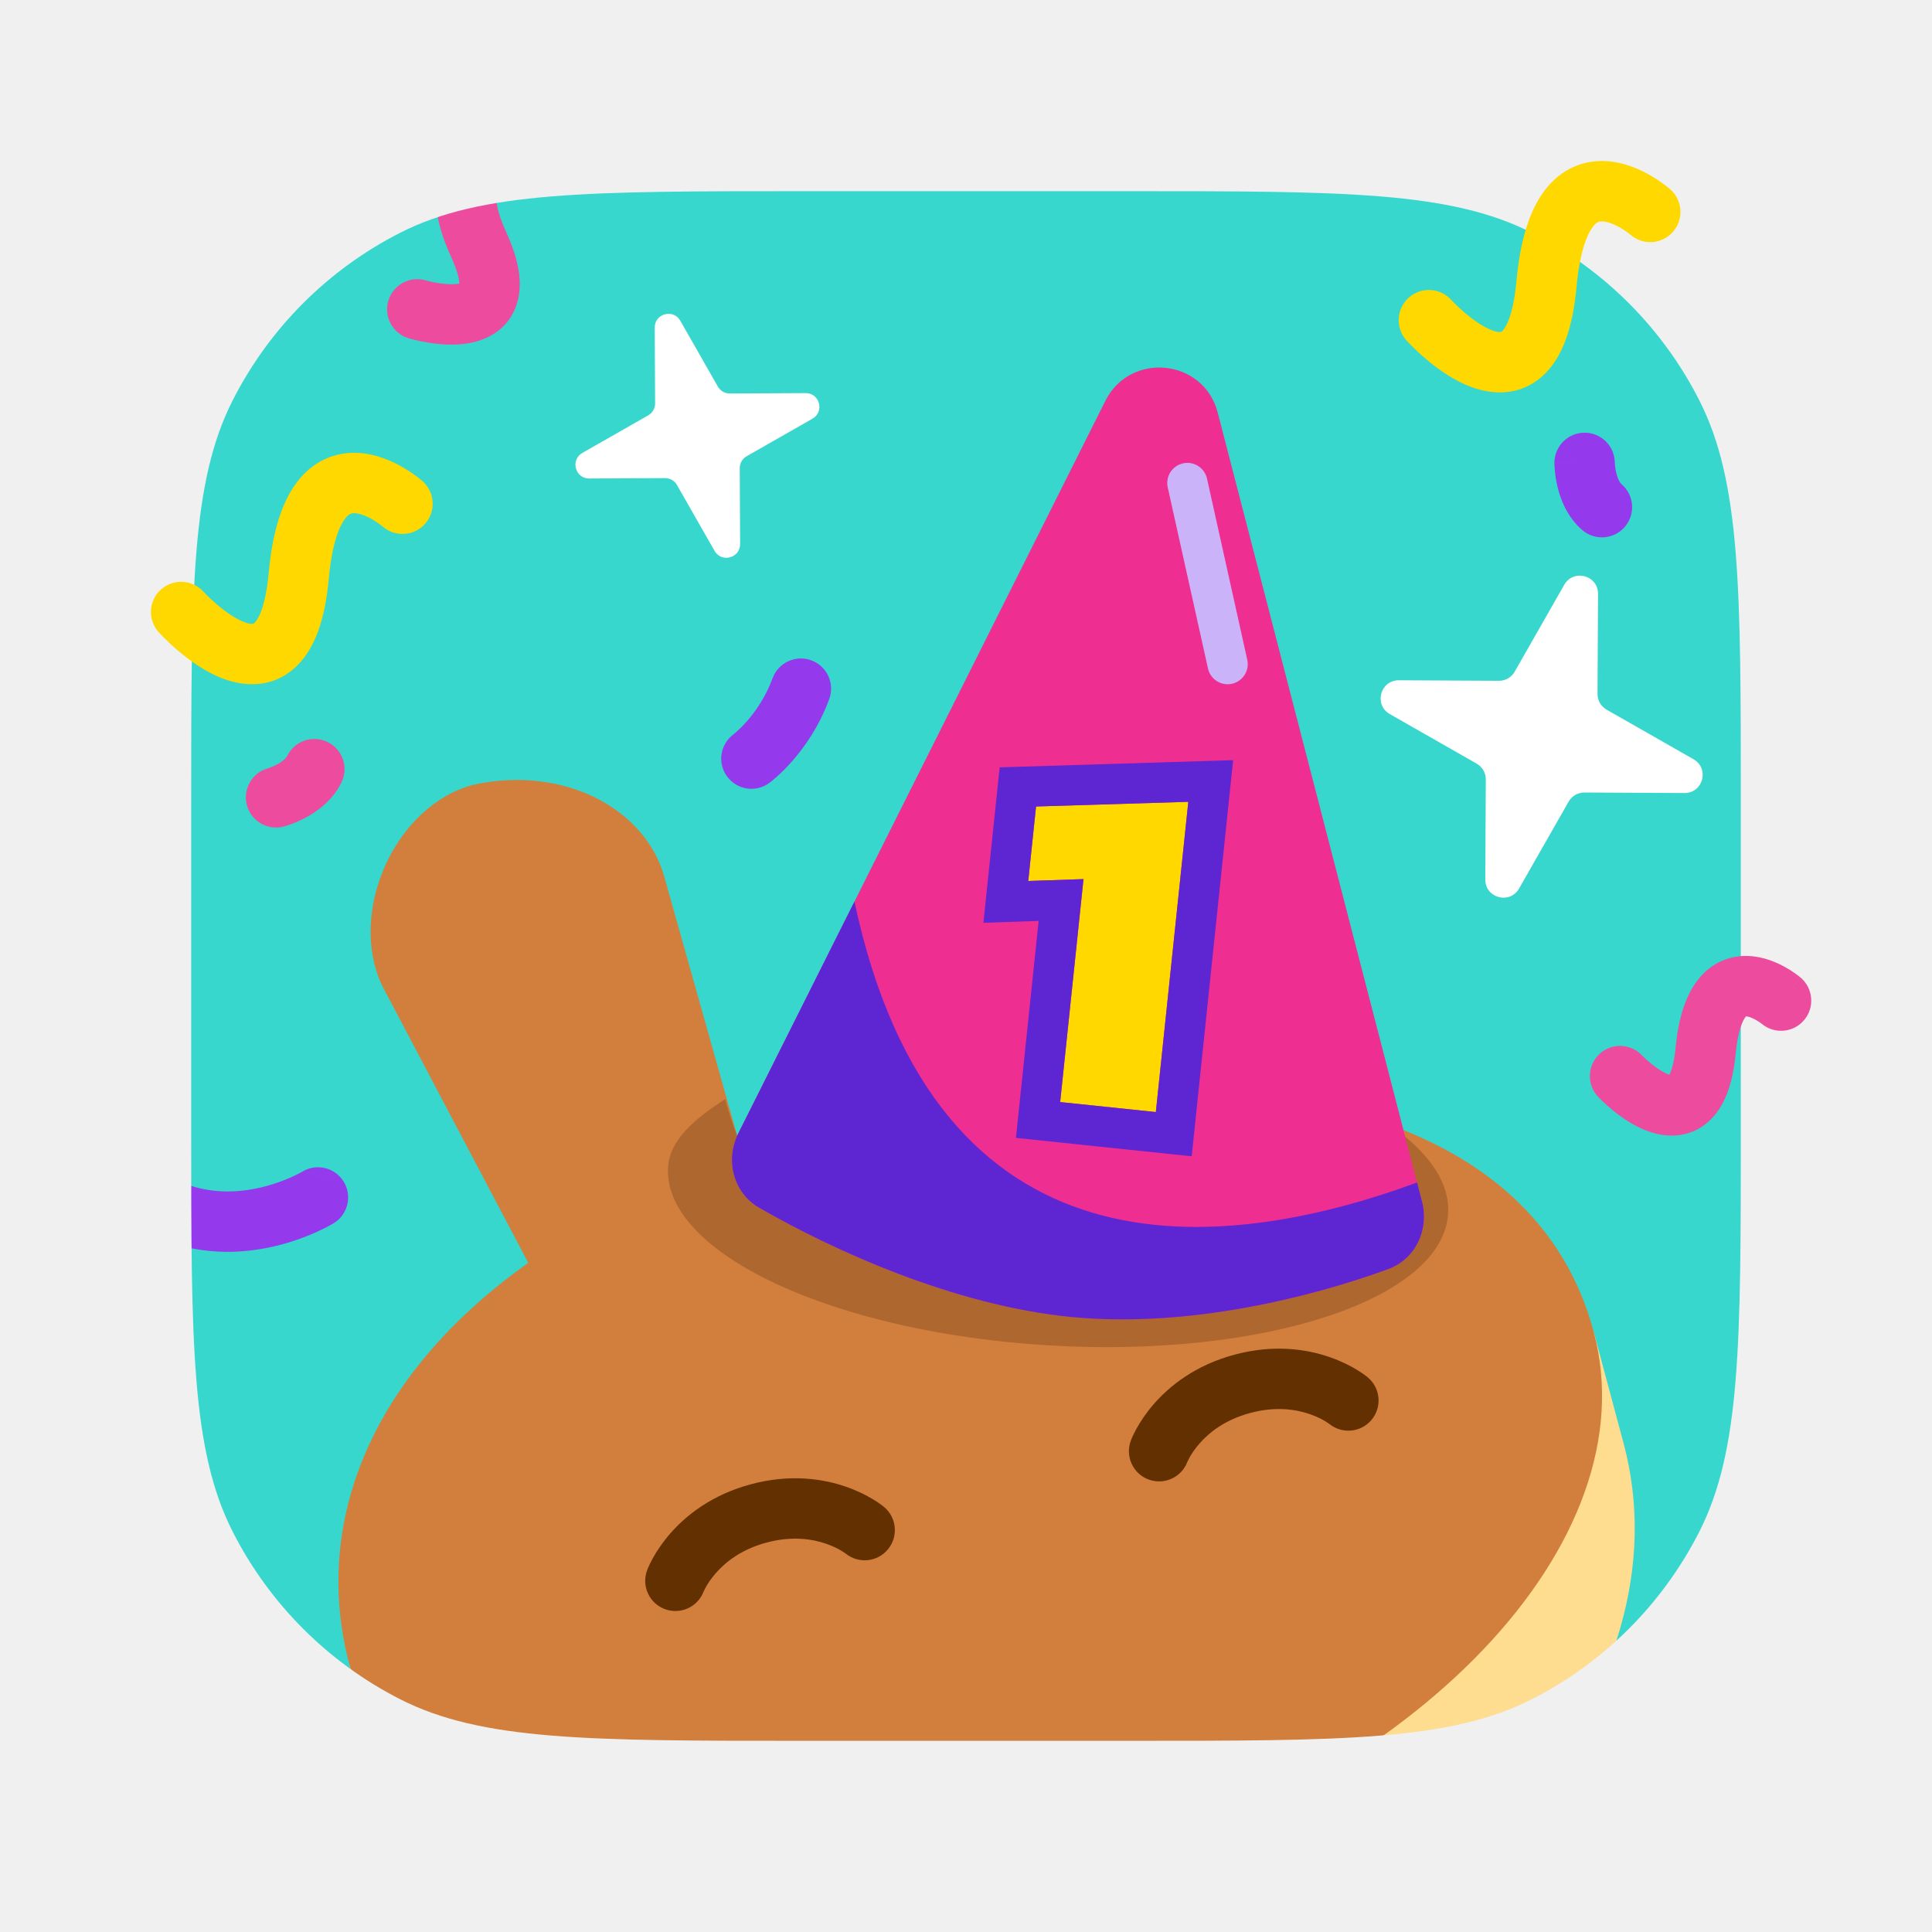
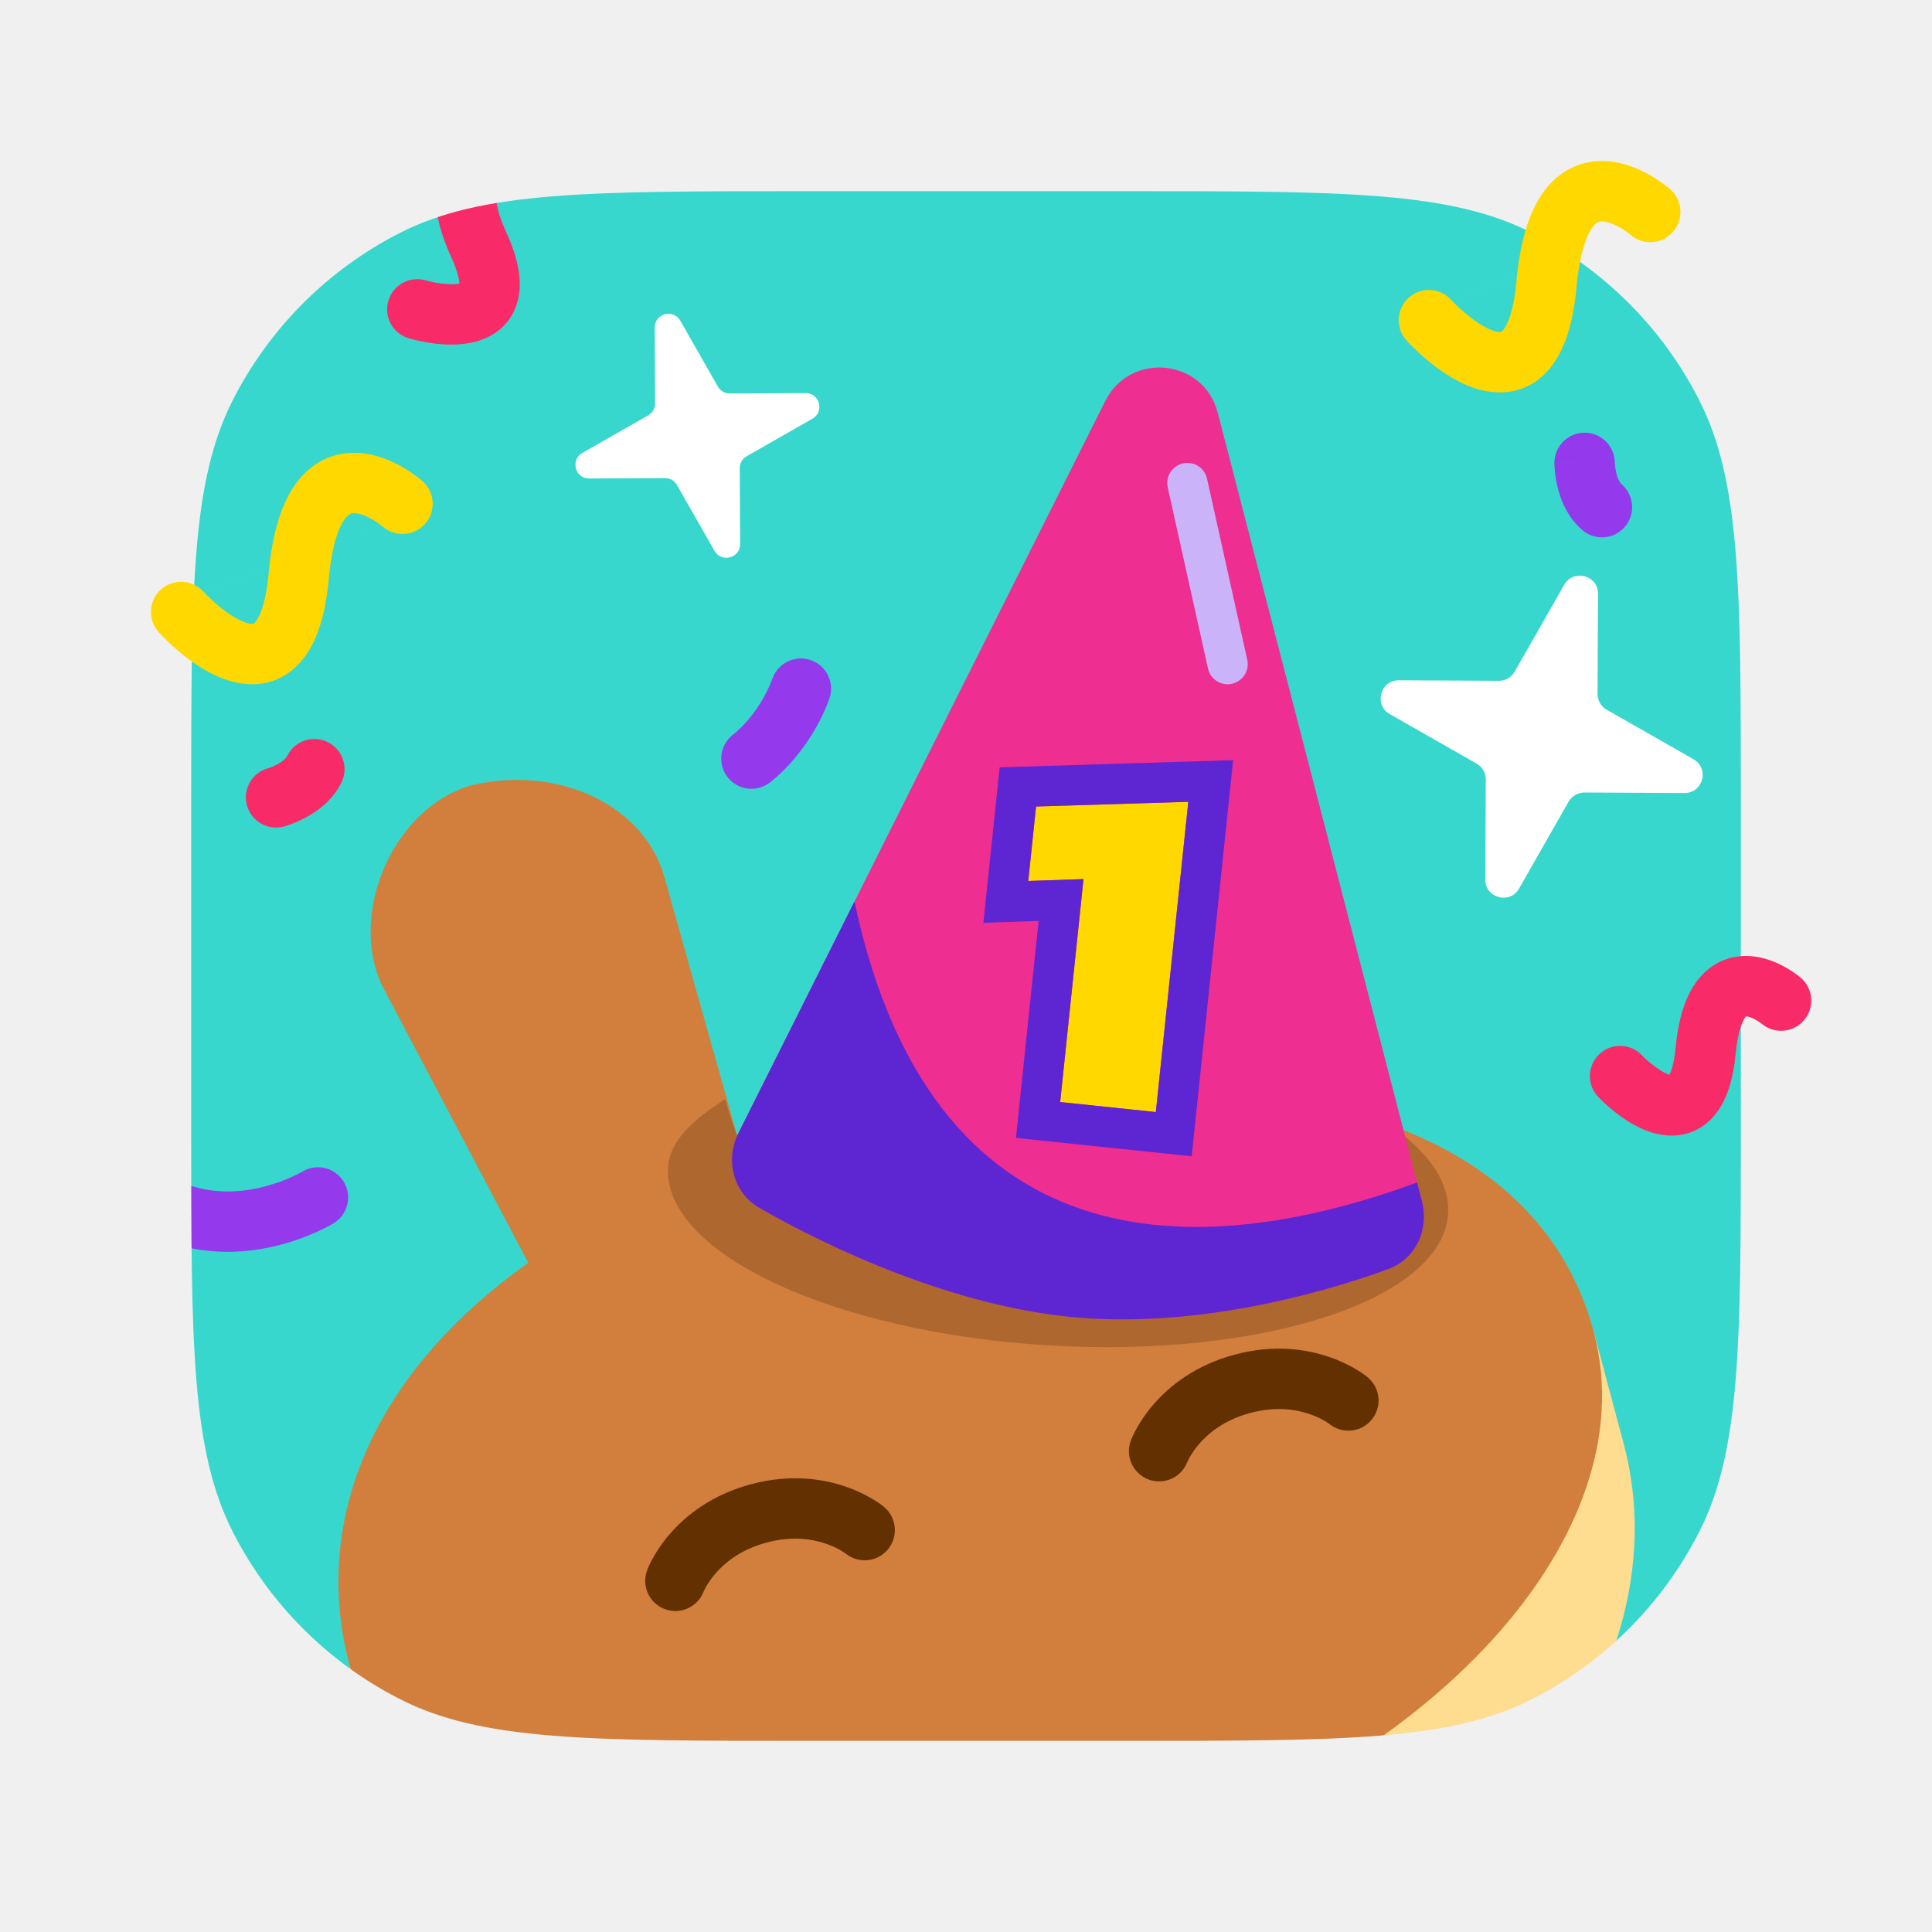
<svg xmlns="http://www.w3.org/2000/svg" width="192" height="192" fill="none" viewBox="0 0 192 192">
  <mask id="mask0" width="154" height="154" x="19" y="19" maskUnits="userSpaceOnUse" style="mask-type:alpha">
    <path fill="#EFF3F5" d="M19 79.8C19 58.518 19 47.877 23.142 39.748C26.785 32.598 32.598 26.785 39.748 23.142C47.877 19 58.518 19 79.8 19H112.2C133.482 19 144.123 19 152.252 23.142C159.402 26.785 165.215 32.598 168.858 39.748C173 47.877 173 58.518 173 79.8V112.2C173 133.482 173 144.123 168.858 152.252C165.215 159.402 159.402 165.215 152.252 168.858C144.123 173 133.482 173 112.2 173H79.8C58.518 173 47.877 173 39.748 168.858C32.598 165.215 26.785 159.402 23.142 152.252C19 144.123 19 133.482 19 112.2V79.8Z" />
  </mask>
  <g mask="url(#mask0)">
    <path fill="#38D7CD" d="M6 6H186V186H6V6Z" />
    <path fill="#FEDC90" d="M161.351 143.439C167.804 167.523 145.358 194.463 111.216 203.611C77.073 212.76 44.164 200.652 37.711 176.568L34.736 165.468L158.377 132.339L161.351 143.439Z" />
    <path fill="#D27E3C" fill-rule="evenodd" d="M38 98C34.513 90.715 39.198 80.091 47 78C56 75.997 64.203 80.363 66.048 87.248L74 115.5C78.059 113.82 81.956 112.324 86.434 111.124C90.808 109.952 95.15 109.086 99.408 108.511L97.5 101.5C95.655 94.615 98 88.546 107.5 86C115.302 83.909 121.877 88.447 122.5 96.5L122.5 108.511C142.261 110.296 154.69 118.578 158.377 132.339C163.967 153.203 140.822 177.534 106.679 186.682C72.537 195.831 40.327 186.333 34.736 165.468C31.068 151.778 36.436 136.907 52.5 125.5L38 98Z" clip-rule="evenodd" />
    <path fill="#AE672F" d="M143.912 120.602C143.409 129.106 125.647 134.972 104.24 133.703C82.834 132.435 65.889 124.512 66.393 116.008C66.552 113.336 68.922 111.246 72.066 109.234C72.066 109.234 73.585 114.889 74.601 114.888C81.43 113.089 96.703 102.352 106.065 102.906C127.472 104.175 144.416 112.097 143.912 120.602Z" />
    <path fill="#9439EC" fill-rule="evenodd" d="M34.156 117.431C35.022 118.843 34.58 120.69 33.168 121.557L31.599 119C33.168 121.557 33.167 121.557 33.166 121.558L33.164 121.559L33.159 121.562L33.147 121.57L33.115 121.589C33.091 121.603 33.059 121.622 33.02 121.644C32.943 121.689 32.838 121.749 32.708 121.82C32.446 121.961 32.08 122.15 31.622 122.362C30.71 122.783 29.415 123.302 27.85 123.712C24.74 124.527 20.372 124.954 15.841 123.082C13.61 122.16 11.944 120.949 10.811 119.484C9.662 118.001 9.188 116.422 9.092 114.998C9 113.611 9.267 112.415 9.535 111.594C9.672 111.176 9.816 110.833 9.932 110.582C9.991 110.456 10.044 110.351 10.086 110.27C10.107 110.23 10.126 110.195 10.142 110.166L10.163 110.128L10.172 110.112L10.177 110.105L10.178 110.101C10.179 110.1 10.18 110.098 12.778 111.598L10.18 110.098C11.009 108.663 12.843 108.172 14.278 109C15.7 109.821 16.196 111.63 15.399 113.059C15.395 113.067 15.386 113.084 15.374 113.11C15.342 113.179 15.29 113.299 15.239 113.457C15.131 113.788 15.052 114.193 15.079 114.598C15.104 114.966 15.215 115.372 15.555 115.811C15.909 116.269 16.634 116.917 18.132 117.536C21.06 118.746 23.997 118.519 26.33 117.908C27.485 117.605 28.445 117.22 29.107 116.914C29.436 116.762 29.687 116.632 29.846 116.546C29.926 116.503 29.982 116.471 30.013 116.453L30.04 116.437L30.036 116.439L30.033 116.441M34.156 117.431C33.291 116.022 31.451 115.579 30.041 116.437L34.156 117.431ZM30.041 116.437C30.038 116.438 30.034 116.44 30.031 116.442L30.041 116.437Z" clip-rule="evenodd" />
    <path fill="#9439EC" fill-rule="evenodd" d="M74.674 75.391C76.451 77.808 76.452 77.807 76.453 77.807L76.455 77.805L76.458 77.803L76.466 77.797L76.486 77.782C76.501 77.771 76.519 77.757 76.54 77.741C76.582 77.709 76.635 77.667 76.7 77.615C76.828 77.511 77 77.368 77.205 77.184C77.615 76.819 78.161 76.291 78.763 75.603C79.961 74.231 81.414 72.182 82.409 69.472C82.98 67.917 82.182 66.193 80.627 65.622C79.072 65.051 77.348 65.849 76.777 67.404C76.093 69.265 75.087 70.692 74.245 71.654C73.827 72.132 73.459 72.486 73.208 72.71C73.084 72.821 72.989 72.899 72.934 72.944C72.907 72.966 72.889 72.98 72.882 72.985C72.882 72.985 72.882 72.985 72.882 72.985C72.882 72.985 72.882 72.985 72.882 72.985C71.56 73.97 71.28 75.838 72.257 77.168C73.239 78.503 75.117 78.789 76.451 77.808L74.674 75.391Z" clip-rule="evenodd" />
-     <path fill="#ED4B9E" fill-rule="evenodd" d="M51.066 19.203C52.688 19.484 54.235 18.403 54.529 16.78C54.823 15.149 53.74 13.589 52.109 13.295L51.576 16.247C52.109 13.295 52.108 13.294 52.106 13.294L52.103 13.293L52.096 13.292L52.079 13.289L52.036 13.282C52.004 13.277 51.962 13.27 51.914 13.263C51.816 13.249 51.687 13.232 51.531 13.216C51.223 13.185 50.797 13.155 50.302 13.161C49.377 13.171 47.912 13.305 46.528 14.04C44.982 14.86 43.699 16.359 43.385 18.601C43.101 20.626 43.653 22.948 44.852 25.574C45.52 27.036 45.638 27.83 45.65 28.176C45.633 28.18 45.615 28.184 45.596 28.187C45.073 28.289 44.309 28.255 43.52 28.127C43.157 28.069 42.844 27.999 42.626 27.946C42.518 27.919 42.435 27.898 42.385 27.884C42.36 27.877 42.343 27.872 42.336 27.87L42.336 27.87M42.331 27.868C42.33 27.868 42.33 27.868 42.33 27.868L42.333 27.869L42.336 27.87C42.334 27.869 42.332 27.869 42.331 27.868M42.331 27.868C40.748 27.394 39.078 28.29 38.599 29.872C38.118 31.458 39.015 33.133 40.6 33.613L41.47 30.742C40.6 33.613 40.601 33.614 40.602 33.614L40.605 33.615L40.61 33.616L40.624 33.62L40.664 33.632C40.696 33.641 40.737 33.653 40.788 33.667C40.889 33.695 41.029 33.732 41.199 33.774C41.537 33.857 42.01 33.961 42.562 34.05C43.605 34.219 45.19 34.379 46.743 34.077C48.336 33.766 50.45 32.821 51.308 30.366C52.067 28.193 51.499 25.683 50.31 23.08C49.317 20.909 49.272 19.823 49.327 19.433C49.344 19.31 49.343 19.316 49.342 19.328C49.342 19.333 49.341 19.34 49.341 19.339C49.504 19.253 49.86 19.166 50.369 19.16C50.591 19.158 50.786 19.171 50.918 19.185C50.983 19.192 51.03 19.198 51.053 19.201C51.059 19.202 51.063 19.203 51.066 19.203C51.066 19.203 51.066 19.203 51.066 19.203M45.857 28.115C45.856 28.115 45.85 28.117 45.841 28.123C45.853 28.118 45.857 28.115 45.857 28.115Z" clip-rule="evenodd" />
-     <path fill="#ED4B9E" fill-rule="evenodd" d="M26.635 76.349C25.048 76.787 24.109 78.424 24.536 80.017C24.965 81.618 26.61 82.568 28.21 82.139L27.433 79.241C28.21 82.139 28.211 82.139 28.212 82.138L28.217 82.137L28.226 82.135L28.245 82.129L28.298 82.114C28.338 82.103 28.389 82.087 28.45 82.068C28.571 82.031 28.732 81.977 28.923 81.907C29.301 81.768 29.816 81.555 30.381 81.251C31.436 80.684 33.031 79.605 33.935 77.757C34.663 76.269 34.046 74.472 32.558 73.744C31.07 73.016 29.273 73.632 28.545 75.121C28.446 75.324 28.137 75.646 27.54 75.967C27.278 76.108 27.03 76.21 26.851 76.276C26.764 76.308 26.698 76.33 26.662 76.341C26.648 76.345 26.639 76.348 26.635 76.349Z" clip-rule="evenodd" />
+     <path fill="#F92A68" fill-rule="evenodd" d="M51.066 19.203C52.688 19.484 54.235 18.403 54.529 16.78C54.823 15.149 53.74 13.589 52.109 13.295L51.576 16.247C52.109 13.295 52.108 13.294 52.106 13.294L52.103 13.293L52.096 13.292L52.079 13.289L52.036 13.282C52.004 13.277 51.962 13.27 51.914 13.263C51.816 13.249 51.687 13.232 51.531 13.216C51.223 13.185 50.797 13.155 50.302 13.161C49.377 13.171 47.912 13.305 46.528 14.04C44.982 14.86 43.699 16.359 43.385 18.601C43.101 20.626 43.653 22.948 44.852 25.574C45.52 27.036 45.638 27.83 45.65 28.176C45.633 28.18 45.615 28.184 45.596 28.187C45.073 28.289 44.309 28.255 43.52 28.127C43.157 28.069 42.844 27.999 42.626 27.946C42.518 27.919 42.435 27.898 42.385 27.884C42.36 27.877 42.343 27.872 42.336 27.87L42.336 27.87M42.331 27.868C42.33 27.868 42.33 27.868 42.33 27.868L42.333 27.869L42.336 27.87C42.334 27.869 42.332 27.869 42.331 27.868M42.331 27.868C40.748 27.394 39.078 28.29 38.599 29.872C38.118 31.458 39.015 33.133 40.6 33.613L41.47 30.742C40.6 33.613 40.601 33.614 40.602 33.614L40.605 33.615L40.61 33.616L40.624 33.62L40.664 33.632C40.696 33.641 40.737 33.653 40.788 33.667C40.889 33.695 41.029 33.732 41.199 33.774C41.537 33.857 42.01 33.961 42.562 34.05C43.605 34.219 45.19 34.379 46.743 34.077C48.336 33.766 50.45 32.821 51.308 30.366C52.067 28.193 51.499 25.683 50.31 23.08C49.317 20.909 49.272 19.823 49.327 19.433C49.344 19.31 49.343 19.316 49.342 19.328C49.342 19.333 49.341 19.34 49.341 19.339C49.504 19.253 49.86 19.166 50.369 19.16C50.591 19.158 50.786 19.171 50.918 19.185C50.983 19.192 51.03 19.198 51.053 19.201C51.059 19.202 51.063 19.203 51.066 19.203C51.066 19.203 51.066 19.203 51.066 19.203M45.857 28.115C45.856 28.115 45.85 28.117 45.841 28.123C45.853 28.118 45.857 28.115 45.857 28.115Z" clip-rule="evenodd" />
+     <path fill="#F92A68" fill-rule="evenodd" d="M26.635 76.349C25.048 76.787 24.109 78.424 24.536 80.017C24.965 81.618 26.61 82.568 28.21 82.139L27.433 79.241C28.21 82.139 28.211 82.139 28.212 82.138L28.217 82.137L28.226 82.135L28.245 82.129L28.298 82.114C28.338 82.103 28.389 82.087 28.45 82.068C28.571 82.031 28.732 81.977 28.923 81.907C29.301 81.768 29.816 81.555 30.381 81.251C31.436 80.684 33.031 79.605 33.935 77.757C34.663 76.269 34.046 74.472 32.558 73.744C31.07 73.016 29.273 73.632 28.545 75.121C28.446 75.324 28.137 75.646 27.54 75.967C27.278 76.108 27.03 76.21 26.851 76.276C26.764 76.308 26.698 76.33 26.662 76.341C26.648 76.345 26.639 76.348 26.635 76.349Z" clip-rule="evenodd" />
  </g>
  <path fill="#9439EC" fill-rule="evenodd" d="M160.476 45.977C160.463 44.331 159.125 43 157.476 43C155.819 43 154.476 44.343 154.476 46L157.476 46C154.476 46 154.476 46.001 154.476 46.002L154.476 46.008L154.476 46.016L154.476 46.037L154.477 46.091C154.477 46.133 154.479 46.187 154.482 46.25C154.487 46.377 154.496 46.546 154.515 46.749C154.551 47.15 154.624 47.703 154.771 48.327C155.046 49.493 155.675 51.312 157.227 52.664C158.476 53.752 160.371 53.622 161.459 52.373C162.548 51.123 162.417 49.228 161.168 48.14C160.998 47.992 160.766 47.61 160.611 46.95C160.543 46.661 160.508 46.395 160.49 46.205C160.482 46.112 160.478 46.043 160.477 46.005C160.476 45.991 160.476 45.982 160.476 45.977Z" clip-rule="evenodd" />
  <path fill="#EE2E91" d="M106.481 130.881C118.161 132.015 130.467 128.862 137.959 126.119C140.673 125.126 142.039 122.203 141.316 119.411L121.016 41.007C119.628 35.645 112.326 34.89 109.841 39.85L73.383 112.612C72.042 115.289 72.871 118.543 75.462 120.033C82.731 124.211 94.781 129.744 106.481 130.881Z" />
  <path fill="#5E25D2" fill-rule="evenodd" d="M137.959 126.119C130.467 128.862 118.161 132.015 106.481 130.88C94.781 129.744 82.731 124.211 75.462 120.032C72.872 118.543 72.042 115.289 73.383 112.612L84.914 89.598C92.993 127.572 121.175 124.744 140.826 117.518L141.316 119.411C142.039 122.203 140.673 125.126 137.959 126.119Z" clip-rule="evenodd" />
  <path fill="#633001" fill-rule="evenodd" d="M69.922 158.173C69.335 159.705 67.624 160.484 66.081 159.915C64.527 159.341 63.732 157.616 64.306 156.061L67.12 157.1C64.306 156.061 64.306 156.06 64.307 156.058L64.308 156.055L64.31 156.049L64.316 156.035L64.329 156.001C64.338 155.976 64.35 155.946 64.364 155.911C64.392 155.842 64.43 155.755 64.477 155.651C64.57 155.443 64.703 155.168 64.883 154.844C65.24 154.197 65.787 153.344 66.578 152.433C68.172 150.594 70.739 148.545 74.629 147.503C78.519 146.46 81.766 146.952 84.066 147.747C85.206 148.141 86.106 148.607 86.739 148.988C87.057 149.178 87.309 149.35 87.495 149.483C87.587 149.55 87.663 149.607 87.722 149.653C87.752 149.676 87.777 149.696 87.798 149.712L87.826 149.735L87.838 149.745L87.843 149.749L87.845 149.751C87.847 149.752 87.848 149.753 85.93 152.06L87.848 149.753C89.122 150.812 89.296 152.704 88.237 153.978C87.186 155.243 85.314 155.424 84.04 154.39C84.033 154.385 84.016 154.372 83.99 154.353C83.927 154.308 83.811 154.228 83.645 154.128C83.313 153.928 82.791 153.655 82.106 153.418C80.755 152.951 78.741 152.612 76.181 153.298C73.622 153.984 72.047 155.284 71.111 156.364C70.636 156.912 70.321 157.409 70.133 157.749C70.039 157.918 69.978 158.045 69.947 158.116C69.933 158.146 69.925 158.165 69.922 158.173Z" clip-rule="evenodd" />
  <path fill="#633001" fill-rule="evenodd" d="M117.992 145.293C117.405 146.825 115.694 147.604 114.151 147.034C112.597 146.46 111.802 144.735 112.376 143.181L115.19 144.22C112.376 143.181 112.376 143.18 112.377 143.178L112.378 143.175L112.38 143.169L112.386 143.155L112.399 143.121C112.408 143.096 112.42 143.066 112.434 143.031C112.462 142.962 112.5 142.874 112.546 142.77C112.64 142.563 112.773 142.288 112.953 141.964C113.31 141.317 113.857 140.464 114.647 139.553C116.242 137.714 118.808 135.665 122.698 134.622C126.589 133.58 129.836 134.071 132.136 134.867C133.276 135.261 134.176 135.726 134.809 136.107C135.127 136.298 135.379 136.47 135.565 136.603C135.657 136.669 135.733 136.727 135.792 136.772C135.822 136.795 135.847 136.815 135.868 136.832L135.896 136.855L135.908 136.865L135.913 136.869L135.915 136.871C135.916 136.872 135.918 136.873 134 139.18L135.918 136.873C137.192 137.932 137.366 139.823 136.307 141.098C135.256 142.362 133.384 142.544 132.11 141.51C132.103 141.505 132.086 141.492 132.06 141.473C131.997 141.427 131.881 141.348 131.715 141.248C131.383 141.048 130.861 140.774 130.176 140.537C128.825 140.07 126.811 139.732 124.251 140.418C121.692 141.104 120.117 142.404 119.181 143.483C118.706 144.031 118.391 144.529 118.203 144.869C118.109 145.038 118.048 145.165 118.017 145.236C118.003 145.265 117.995 145.285 117.992 145.293Z" clip-rule="evenodd" />
  <path fill="#FFD800" d="M105.359 109.521L107.677 87.363L102.187 87.551L102.961 80.15L118.092 79.683L114.866 110.515L105.359 109.521Z" />
  <path fill="#5E25D2" fill-rule="evenodd" d="M100.964 113.083L103.22 91.518L97.73 91.707L99.346 76.259L122.547 75.544L118.428 114.91L100.964 113.083ZM107.677 87.363L105.359 109.521L114.866 110.515L118.092 79.683L102.961 80.15L102.187 87.551L107.677 87.363Z" clip-rule="evenodd" />
  <path fill="#fff" d="M150.963 88.301C150.047 89.906 147.597 89.249 147.606 87.402L147.658 77.459C147.661 76.811 147.315 76.211 146.751 75.89L138.115 70.963C136.511 70.047 137.167 67.597 139.015 67.606L148.957 67.657C149.606 67.661 150.205 67.314 150.527 66.751L155.454 58.115C156.369 56.511 158.82 57.167 158.81 59.015L158.759 68.957C158.756 69.606 159.102 70.205 159.665 70.527L168.301 75.454C169.906 76.369 169.249 78.82 167.402 78.81L157.459 78.759C156.811 78.756 156.211 79.102 155.89 79.665L150.963 88.301Z" />
  <path fill="#fff" d="M73.553 54.062C73.56 55.462 71.704 55.959 71.01 54.743L67.278 48.201C67.034 47.774 66.58 47.512 66.089 47.514L58.557 47.553C57.157 47.56 56.66 45.704 57.875 45.01L64.418 41.278C64.844 41.034 65.107 40.58 65.104 40.089L65.066 32.557C65.058 31.157 66.915 30.66 67.608 31.875L71.341 38.418C71.584 38.844 72.039 39.107 72.53 39.104L80.062 39.066C81.462 39.058 81.959 40.915 80.743 41.608L74.201 45.341C73.774 45.584 73.512 46.039 73.514 46.53L73.553 54.062Z" />
  <path fill="#FFD800" fill-rule="evenodd" d="M162.027 23.324C163.27 24.409 165.157 24.288 166.249 23.049C167.346 21.807 167.227 19.911 165.985 18.815L164.029 21.031C165.985 18.815 165.984 18.814 165.983 18.813L165.98 18.811L165.974 18.805L165.96 18.793L165.921 18.76C165.891 18.734 165.852 18.701 165.804 18.662C165.709 18.584 165.579 18.48 165.419 18.359C165.101 18.119 164.65 17.802 164.1 17.48C163.061 16.87 161.394 16.077 159.471 16.005C157.341 15.926 155.132 16.753 153.477 18.964C151.962 20.988 151.065 23.965 150.7 27.961C150.374 31.526 149.564 32.655 149.277 32.913C149.275 32.915 149.274 32.917 149.271 32.919C149.238 32.958 149.1 33.12 148.34 32.848C147.473 32.537 146.468 31.849 145.576 31.09C145.155 30.732 144.806 30.399 144.566 30.159C144.446 30.04 144.355 29.945 144.297 29.884C144.269 29.853 144.248 29.831 144.237 29.819L144.229 29.81M162.027 23.324C162.023 23.321 162.012 23.312 161.994 23.297C161.958 23.267 161.894 23.216 161.807 23.151C161.632 23.018 161.374 22.837 161.064 22.655C160.385 22.256 159.731 22.019 159.248 22.001C158.971 21.991 158.688 22.015 158.281 22.559C157.733 23.291 156.998 24.975 156.675 28.506C156.313 32.47 155.318 35.552 153.286 37.377C150.988 39.441 148.253 39.191 146.316 38.496C144.433 37.821 142.774 36.583 141.69 35.661C141.122 35.179 140.655 34.733 140.326 34.405C140.161 34.24 140.029 34.103 139.935 34.003C139.888 33.953 139.85 33.913 139.822 33.883L139.788 33.845L139.777 33.832L139.771 33.826C139.77 33.825 139.769 33.824 141.933 31.879L139.769 33.824C138.661 32.592 138.762 30.695 139.994 29.587C141.225 28.481 143.119 28.58 144.227 29.808" clip-rule="evenodd" />
  <path fill="#FFD800" fill-rule="evenodd" d="M38.027 52.324C39.27 53.409 41.157 53.288 42.249 52.049C43.346 50.807 43.227 48.911 41.985 47.815L41.983 47.813L41.98 47.81L41.96 47.793L41.921 47.76C41.891 47.734 41.852 47.701 41.804 47.662C41.709 47.584 41.579 47.48 41.419 47.359C41.101 47.119 40.65 46.802 40.1 46.48C39.061 45.87 37.394 45.077 35.471 45.005C33.342 44.926 31.132 45.753 29.477 47.964C27.962 49.988 27.065 52.965 26.7 56.961C26.374 60.525 25.564 61.655 25.277 61.913C25.277 61.913 25.274 61.917 25.271 61.919C25.238 61.958 25.1 62.12 24.34 61.848C23.473 61.537 22.468 60.849 21.576 60.09C21.155 59.732 20.806 59.399 20.566 59.159C20.446 59.039 20.355 58.945 20.297 58.884C20.269 58.853 20.248 58.831 20.237 58.819L20.229 58.81M38.027 52.324C38.023 52.321 38.012 52.312 37.994 52.297C37.958 52.267 37.894 52.216 37.807 52.151C37.632 52.018 37.374 51.837 37.064 51.655C36.385 51.256 35.731 51.019 35.248 51.001C34.971 50.991 34.688 51.015 34.281 51.559C33.733 52.291 32.998 53.975 32.675 57.507C32.313 61.47 31.319 64.552 29.286 66.377C26.988 68.441 24.253 68.19 22.316 67.496C20.433 66.821 18.774 65.583 17.69 64.661C17.122 64.178 16.655 63.733 16.326 63.405C16.161 63.24 16.029 63.103 15.935 63.003C15.888 62.953 15.85 62.913 15.822 62.882L15.788 62.845L15.777 62.832L15.771 62.826C15.771 62.826 15.769 62.824 17.933 60.879L15.769 62.824C14.661 61.592 14.762 59.695 15.994 58.587C17.225 57.481 19.119 57.58 20.227 58.808" clip-rule="evenodd" />
-   <path fill="#ED4B9E" fill-rule="evenodd" d="M175.08 101.745C176.344 102.799 178.225 102.637 179.29 101.378C180.36 100.113 180.203 98.22 178.938 97.15L177 99.44C178.938 97.15 178.937 97.148 178.935 97.147L178.933 97.145L178.927 97.141L178.914 97.13L178.881 97.102C178.855 97.081 178.823 97.055 178.784 97.025C178.707 96.963 178.603 96.884 178.476 96.793C178.225 96.611 177.871 96.372 177.44 96.13C176.633 95.676 175.298 95.06 173.732 95.004C171.983 94.942 170.122 95.598 168.729 97.383C167.471 98.995 166.787 101.282 166.514 104.155C166.361 105.755 166.066 106.502 165.903 106.808C165.887 106.802 165.869 106.797 165.85 106.79C165.346 106.617 164.702 106.205 164.083 105.7C163.798 105.468 163.561 105.251 163.399 105.096C163.319 105.019 163.259 104.959 163.222 104.922C163.204 104.904 163.192 104.891 163.186 104.885L163.186 104.885M163.183 104.882C163.182 104.881 163.182 104.881 163.182 104.881L163.184 104.883L163.186 104.885C163.185 104.883 163.184 104.882 163.183 104.882M163.183 104.882C162.049 103.679 160.155 103.62 158.948 104.751C157.739 105.884 157.678 107.783 158.811 108.992L161 106.94C158.811 108.992 158.812 108.992 158.813 108.993L158.815 108.995L158.819 108.999L158.829 109.01L158.857 109.04C158.88 109.063 158.91 109.094 158.947 109.132C159.021 109.207 159.123 109.308 159.249 109.43C159.501 109.671 159.858 109.997 160.292 110.351C161.11 111.018 162.404 111.95 163.9 112.464C165.434 112.992 167.737 113.23 169.708 111.533C171.452 110.031 172.215 107.573 172.486 104.724C172.713 102.348 173.217 101.385 173.459 101.075C173.535 100.976 173.532 100.981 173.524 100.991C173.521 100.995 173.518 101 173.518 101C173.702 101.007 174.055 101.11 174.498 101.359C174.692 101.468 174.853 101.577 174.961 101.655C175.014 101.693 175.051 101.722 175.07 101.737C175.074 101.74 175.078 101.743 175.08 101.745C175.08 101.745 175.08 101.745 175.08 101.745M166.113 106.858C166.112 106.858 166.106 106.857 166.095 106.857C166.108 106.859 166.113 106.859 166.113 106.858Z" clip-rule="evenodd" />
+   <path fill="#F92A68" fill-rule="evenodd" d="M175.08 101.745C176.344 102.799 178.225 102.637 179.29 101.378C180.36 100.113 180.203 98.22 178.938 97.15L177 99.44C178.938 97.15 178.937 97.148 178.935 97.147L178.933 97.145L178.927 97.141L178.914 97.13L178.881 97.102C178.855 97.081 178.823 97.055 178.784 97.025C178.707 96.963 178.603 96.884 178.476 96.793C178.225 96.611 177.871 96.372 177.44 96.13C176.633 95.676 175.298 95.06 173.732 95.004C171.983 94.942 170.122 95.598 168.729 97.383C167.471 98.995 166.787 101.282 166.514 104.155C166.361 105.755 166.066 106.502 165.903 106.808C165.887 106.802 165.869 106.797 165.85 106.79C165.346 106.617 164.702 106.205 164.083 105.7C163.798 105.468 163.561 105.251 163.399 105.096C163.319 105.019 163.259 104.959 163.222 104.922C163.204 104.904 163.192 104.891 163.186 104.885L163.186 104.885M163.183 104.882C163.182 104.881 163.182 104.881 163.182 104.881L163.184 104.883L163.186 104.885C163.185 104.883 163.184 104.882 163.183 104.882M163.183 104.882C162.049 103.679 160.155 103.62 158.948 104.751C157.739 105.884 157.678 107.783 158.811 108.992L161 106.94C158.811 108.992 158.812 108.992 158.813 108.993L158.815 108.995L158.819 108.999L158.829 109.01L158.857 109.04C158.88 109.063 158.91 109.094 158.947 109.132C159.021 109.207 159.123 109.308 159.249 109.43C159.501 109.671 159.858 109.997 160.292 110.351C161.11 111.018 162.404 111.95 163.9 112.464C165.434 112.992 167.737 113.23 169.708 111.533C171.452 110.031 172.215 107.573 172.486 104.724C172.713 102.348 173.217 101.385 173.459 101.075C173.535 100.976 173.532 100.981 173.524 100.991C173.521 100.995 173.518 101 173.518 101C173.702 101.007 174.055 101.11 174.498 101.359C174.692 101.468 174.853 101.577 174.961 101.655C175.014 101.693 175.051 101.722 175.07 101.737C175.074 101.74 175.078 101.743 175.08 101.745C175.08 101.745 175.08 101.745 175.08 101.745M166.113 106.858C166.112 106.858 166.106 106.857 166.095 106.857C166.108 106.859 166.113 106.859 166.113 106.858Z" clip-rule="evenodd" />
  <path fill="#CAB3F8" fill-rule="evenodd" d="M117.566 46.048C118.644 45.808 119.713 46.488 119.952 47.566L123.952 65.566C124.192 66.644 123.512 67.713 122.434 67.952C121.356 68.192 120.287 67.512 120.048 66.434L116.048 48.434C115.808 47.356 116.488 46.287 117.566 46.048Z" clip-rule="evenodd" />
</svg>
